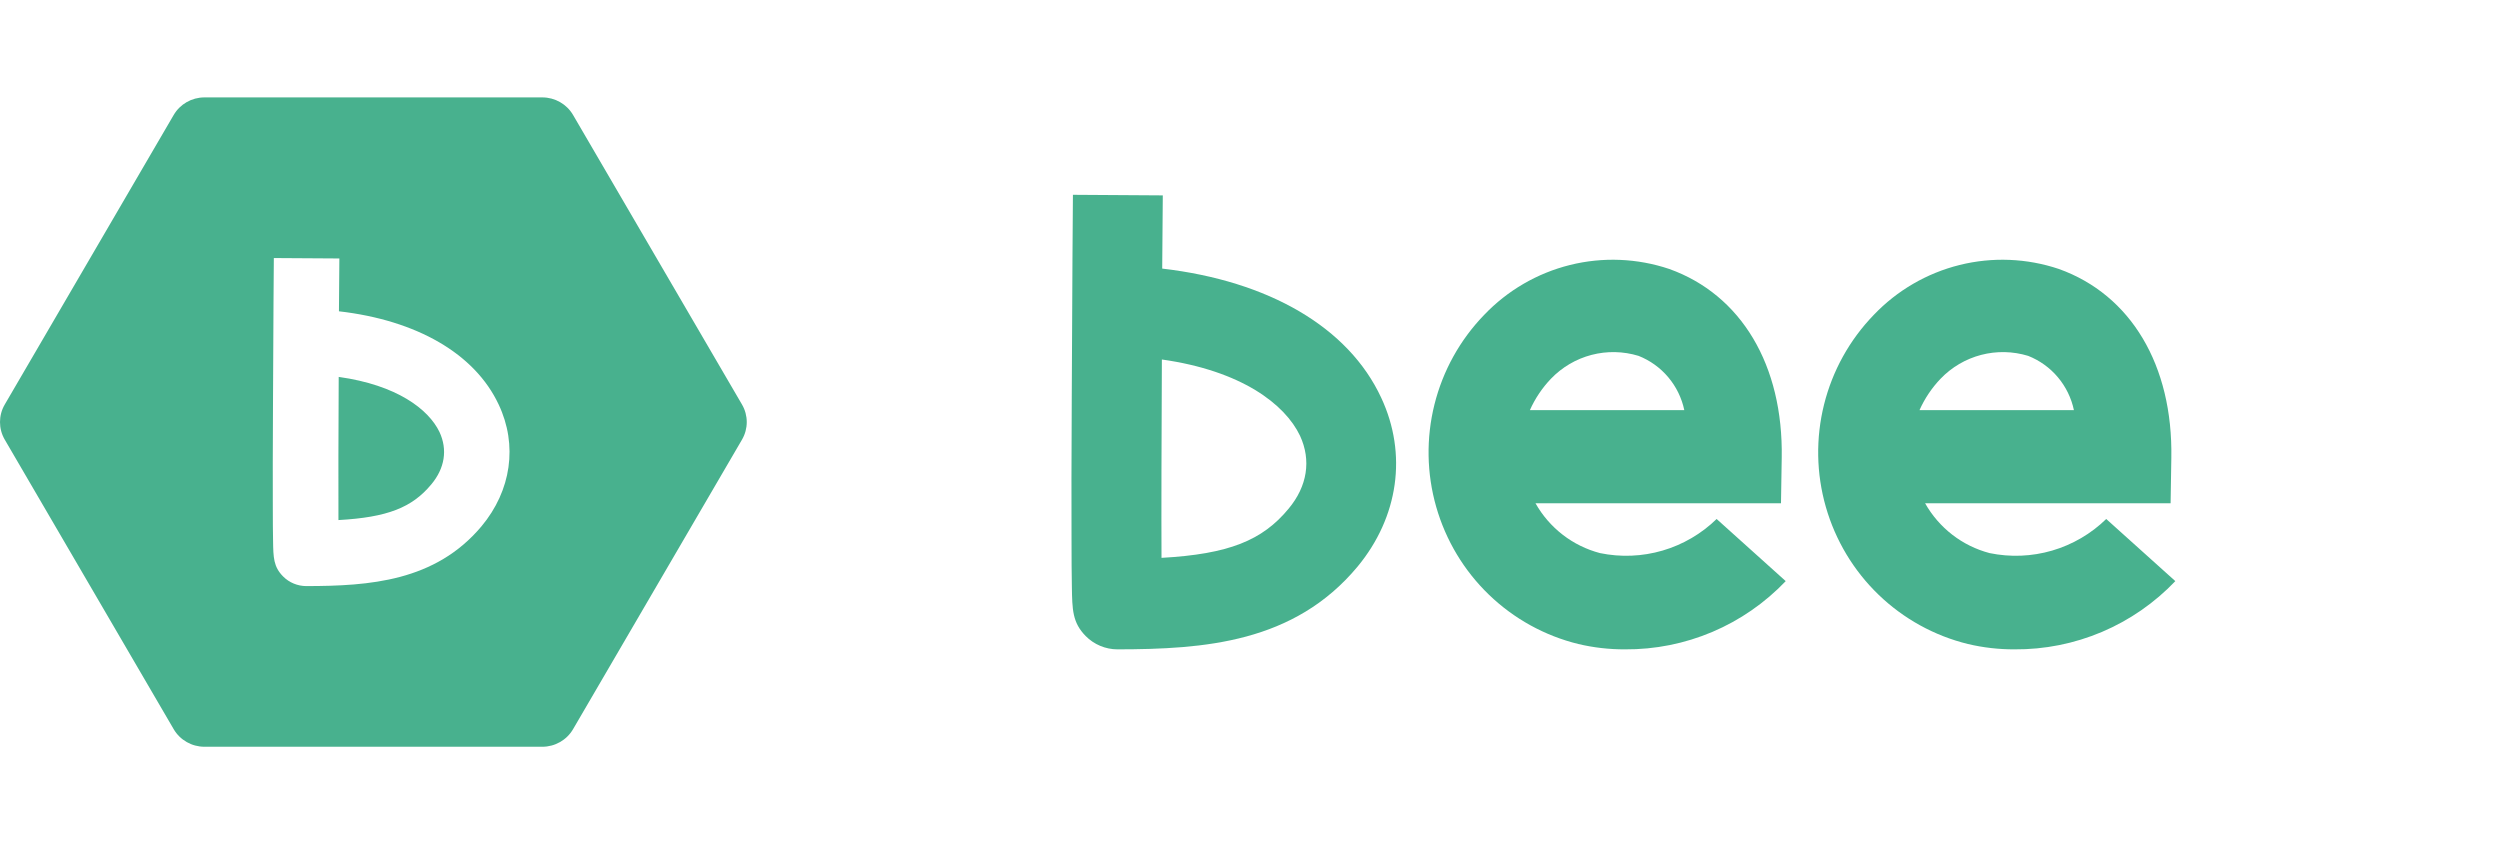
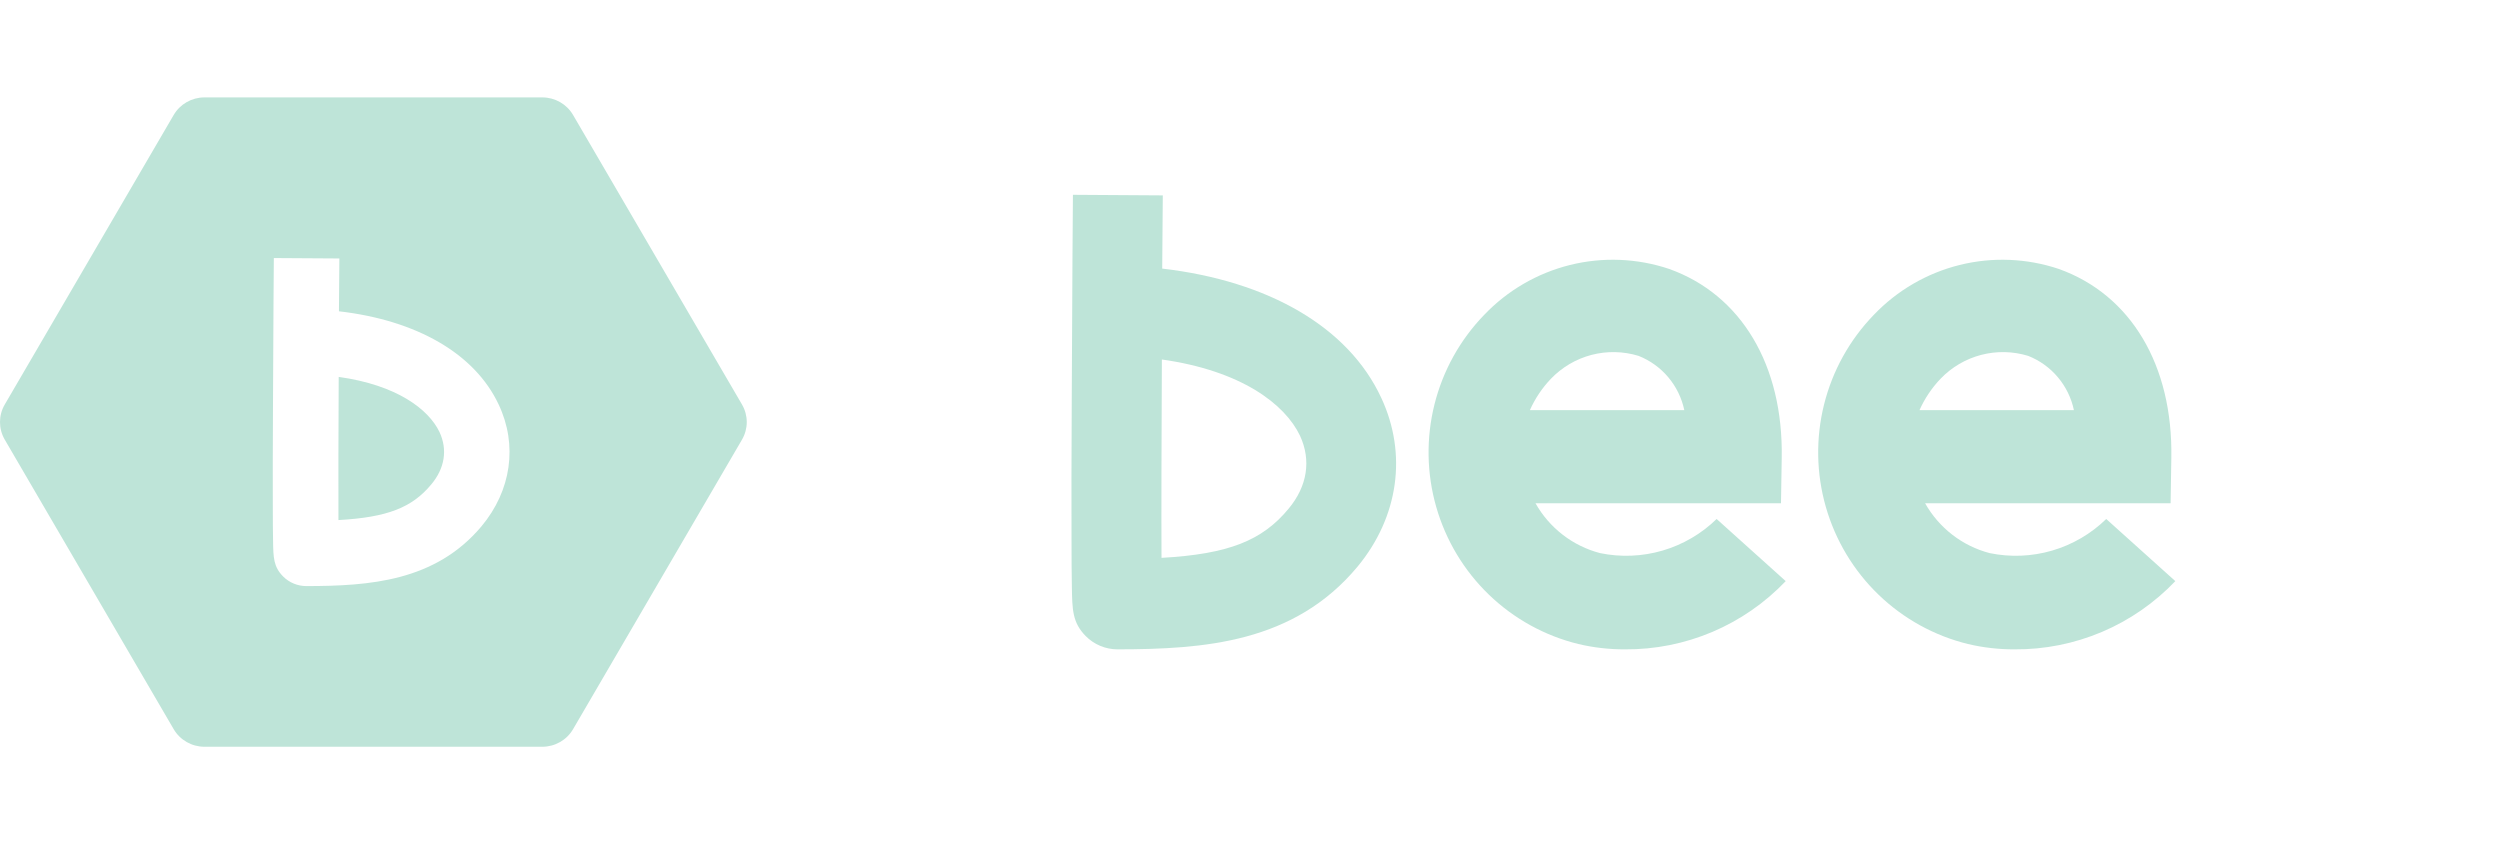
<svg xmlns="http://www.w3.org/2000/svg" width="154" height="52" viewBox="0 0 154 52" fill="none">
-   <path d="M33.406 6C34.188 6 34.91 6.413 35.301 7.083L45.707 24.918C46.098 25.587 46.098 26.413 45.707 27.082L35.301 44.917C34.91 45.587 34.188 46 33.406 46H12.594C11.812 46 11.09 45.587 10.699 44.917L0.293 27.082C-0.098 26.413 -0.098 25.587 0.293 24.918L10.699 7.083C11.09 6.413 11.812 6 12.594 6H33.406ZM16.868 15.896C16.868 15.896 16.831 20.415 16.816 24.95C16.805 27.585 16.795 29.689 16.805 31.206C16.805 32.072 16.81 32.797 16.821 33.311C16.836 34.345 16.847 34.912 17.44 35.51C17.814 35.888 18.335 36.103 18.871 36.103C22.763 36.098 26.806 35.815 29.657 32.424C31.499 30.22 31.9 27.417 30.718 24.919C29.246 21.78 25.661 19.727 20.879 19.176C20.89 18.085 20.895 17.004 20.905 15.922L16.868 15.896ZM20.864 23.218C24.438 23.717 26.394 25.202 27.071 26.609C27.581 27.7 27.399 28.85 26.561 29.847C25.38 31.264 23.871 31.868 20.848 32.036C20.837 30.031 20.848 26.672 20.864 23.218Z" fill="hsl(160, 42%, 49%)" />
-   <path fill-rule="evenodd" clip-rule="evenodd" d="M71.571 22.145C71.549 26.931 71.535 31.585 71.549 34.364C75.694 34.131 77.763 33.294 79.382 31.331C80.531 29.949 80.781 28.356 80.082 26.844C79.154 24.895 76.472 22.836 71.571 22.145ZM68.838 40C68.103 40 67.39 39.702 66.876 39.178C66.063 38.349 66.049 37.564 66.027 36.131C66.013 35.418 66.006 34.414 66.006 33.215C65.992 31.113 66.006 28.196 66.02 24.545C66.042 18.262 66.092 12 66.092 12L71.628 12.036C71.613 13.534 71.606 15.033 71.592 16.545C78.148 17.309 83.064 20.153 85.083 24.502C86.702 27.964 86.153 31.847 83.627 34.902C79.718 39.6 74.175 39.993 68.838 40Z" fill="hsl(160, 42%, 49%)" />
-   <path d="M98.56 34.071C97.727 33.852 96.946 33.468 96.264 32.941C95.581 32.413 95.011 31.754 94.586 31.001H97.496C100.715 31.001 104.044 31.001 106.926 31.001H109.709L109.754 28.206C109.854 22.497 107.263 18.157 102.825 16.568C100.853 15.906 98.734 15.821 96.715 16.322C94.696 16.824 92.86 17.891 91.422 19.4C89.936 20.935 88.881 22.837 88.363 24.914C87.845 26.99 87.882 29.168 88.471 31.225C89.06 33.283 90.179 35.148 91.716 36.631C93.254 38.114 95.153 39.163 97.224 39.671C98.165 39.894 99.13 40.004 100.097 40C101.946 40.014 103.778 39.648 105.481 38.926C107.183 38.203 108.721 37.139 110 35.797L105.744 31.97C104.808 32.882 103.664 33.55 102.412 33.916C101.16 34.282 99.838 34.335 98.56 34.071ZM95.541 23.328C96.224 22.617 97.089 22.11 98.04 21.861C98.992 21.613 99.993 21.634 100.934 21.921C101.642 22.201 102.271 22.652 102.763 23.236C103.255 23.819 103.595 24.516 103.753 25.264H94.241C94.56 24.549 95 23.893 95.541 23.328Z" fill="hsl(160, 42%, 49%)" />
-   <path d="M122.56 34.071C121.727 33.852 120.946 33.468 120.264 32.941C119.581 32.413 119.011 31.754 118.586 31.001H121.496C124.715 31.001 128.044 31.001 130.926 31.001H133.709L133.754 28.206C133.854 22.497 131.263 18.157 126.825 16.568C124.853 15.906 122.734 15.821 120.715 16.322C118.696 16.824 116.86 17.891 115.422 19.4C113.936 20.935 112.881 22.837 112.363 24.914C111.845 26.99 111.882 29.168 112.471 31.225C113.06 33.283 114.179 35.148 115.716 36.631C117.253 38.114 119.153 39.163 121.224 39.671C122.165 39.894 123.13 40.004 124.097 40C125.946 40.014 127.778 39.648 129.481 38.926C131.183 38.203 132.721 37.139 134 35.797L129.744 31.97C128.808 32.882 127.664 33.55 126.412 33.916C125.16 34.282 123.838 34.335 122.56 34.071ZM119.541 23.328C120.224 22.617 121.089 22.11 122.04 21.861C122.992 21.613 123.993 21.634 124.934 21.921C125.642 22.201 126.271 22.652 126.763 23.236C127.255 23.819 127.595 24.516 127.753 25.264H118.241C118.56 24.549 119 23.893 119.541 23.328Z" fill="hsl(160, 42%, 49%)" />
+   <style>
+   .t { fill: hsl(160, 42%, 82%); }
+   @media (prefers-color-scheme: light) {
+     .t { fill: hsl(160, 42%, 49%); }
+   }
+ </style>
+   <path class="t" d="M33.406 6C34.188 6 34.91 6.413 35.301 7.083L45.707 24.918C46.098 25.587 46.098 26.413 45.707 27.082L35.301 44.917C34.91 45.587 34.188 46 33.406 46H12.594C11.812 46 11.09 45.587 10.699 44.917L0.293 27.082C-0.098 26.413 -0.098 25.587 0.293 24.918L10.699 7.083C11.09 6.413 11.812 6 12.594 6H33.406ZM16.868 15.896C16.868 15.896 16.831 20.415 16.816 24.95C16.805 27.585 16.795 29.689 16.805 31.206C16.805 32.072 16.81 32.797 16.821 33.311C16.836 34.345 16.847 34.912 17.44 35.51C17.814 35.888 18.335 36.103 18.871 36.103C22.763 36.098 26.806 35.815 29.657 32.424C31.499 30.22 31.9 27.417 30.718 24.919C29.246 21.78 25.661 19.727 20.879 19.176C20.89 18.085 20.895 17.004 20.905 15.922L16.868 15.896ZM20.864 23.218C24.438 23.717 26.394 25.202 27.071 26.609C27.581 27.7 27.399 28.85 26.561 29.847C25.38 31.264 23.871 31.868 20.848 32.036C20.837 30.031 20.848 26.672 20.864 23.218Z" />
+   <path class="t" fill-rule="evenodd" clip-rule="evenodd" d="M71.571 22.145C71.549 26.931 71.535 31.585 71.549 34.364C75.694 34.131 77.763 33.294 79.382 31.331C80.531 29.949 80.781 28.356 80.082 26.844C79.154 24.895 76.472 22.836 71.571 22.145ZM68.838 40C68.103 40 67.39 39.702 66.876 39.178C66.063 38.349 66.049 37.564 66.027 36.131C66.013 35.418 66.006 34.414 66.006 33.215C65.992 31.113 66.006 28.196 66.02 24.545C66.042 18.262 66.092 12 66.092 12L71.628 12.036C71.613 13.534 71.606 15.033 71.592 16.545C78.148 17.309 83.064 20.153 85.083 24.502C86.702 27.964 86.153 31.847 83.627 34.902C79.718 39.6 74.175 39.993 68.838 40Z" />
+   <path class="t" d="M98.56 34.071C97.727 33.852 96.946 33.468 96.264 32.941C95.581 32.413 95.011 31.754 94.586 31.001H97.496C100.715 31.001 104.044 31.001 106.926 31.001H109.709L109.754 28.206C109.854 22.497 107.263 18.157 102.825 16.568C100.853 15.906 98.734 15.821 96.715 16.322C94.696 16.824 92.86 17.891 91.422 19.4C89.936 20.935 88.881 22.837 88.363 24.914C87.845 26.99 87.882 29.168 88.471 31.225C89.06 33.283 90.179 35.148 91.716 36.631C93.254 38.114 95.153 39.163 97.224 39.671C98.165 39.894 99.13 40.004 100.097 40C101.946 40.014 103.778 39.648 105.481 38.926C107.183 38.203 108.721 37.139 110 35.797L105.744 31.97C104.808 32.882 103.664 33.55 102.412 33.916C101.16 34.282 99.838 34.335 98.56 34.071ZM95.541 23.328C96.224 22.617 97.089 22.11 98.04 21.861C98.992 21.613 99.993 21.634 100.934 21.921C101.642 22.201 102.271 22.652 102.763 23.236C103.255 23.819 103.595 24.516 103.753 25.264H94.241C94.56 24.549 95 23.893 95.541 23.328Z" />
+   <path class="t" d="M122.56 34.071C121.727 33.852 120.946 33.468 120.264 32.941C119.581 32.413 119.011 31.754 118.586 31.001H121.496C124.715 31.001 128.044 31.001 130.926 31.001H133.709L133.754 28.206C133.854 22.497 131.263 18.157 126.825 16.568C124.853 15.906 122.734 15.821 120.715 16.322C118.696 16.824 116.86 17.891 115.422 19.4C113.936 20.935 112.881 22.837 112.363 24.914C111.845 26.99 111.882 29.168 112.471 31.225C113.06 33.283 114.179 35.148 115.716 36.631C117.253 38.114 119.153 39.163 121.224 39.671C122.165 39.894 123.13 40.004 124.097 40C125.946 40.014 127.778 39.648 129.481 38.926C131.183 38.203 132.721 37.139 134 35.797L129.744 31.97C128.808 32.882 127.664 33.55 126.412 33.916C125.16 34.282 123.838 34.335 122.56 34.071ZM119.541 23.328C120.224 22.617 121.089 22.11 122.04 21.861C122.992 21.613 123.993 21.634 124.934 21.921C125.642 22.201 126.271 22.652 126.763 23.236C127.255 23.819 127.595 24.516 127.753 25.264H118.241C118.56 24.549 119 23.893 119.541 23.328Z" />
</svg>
